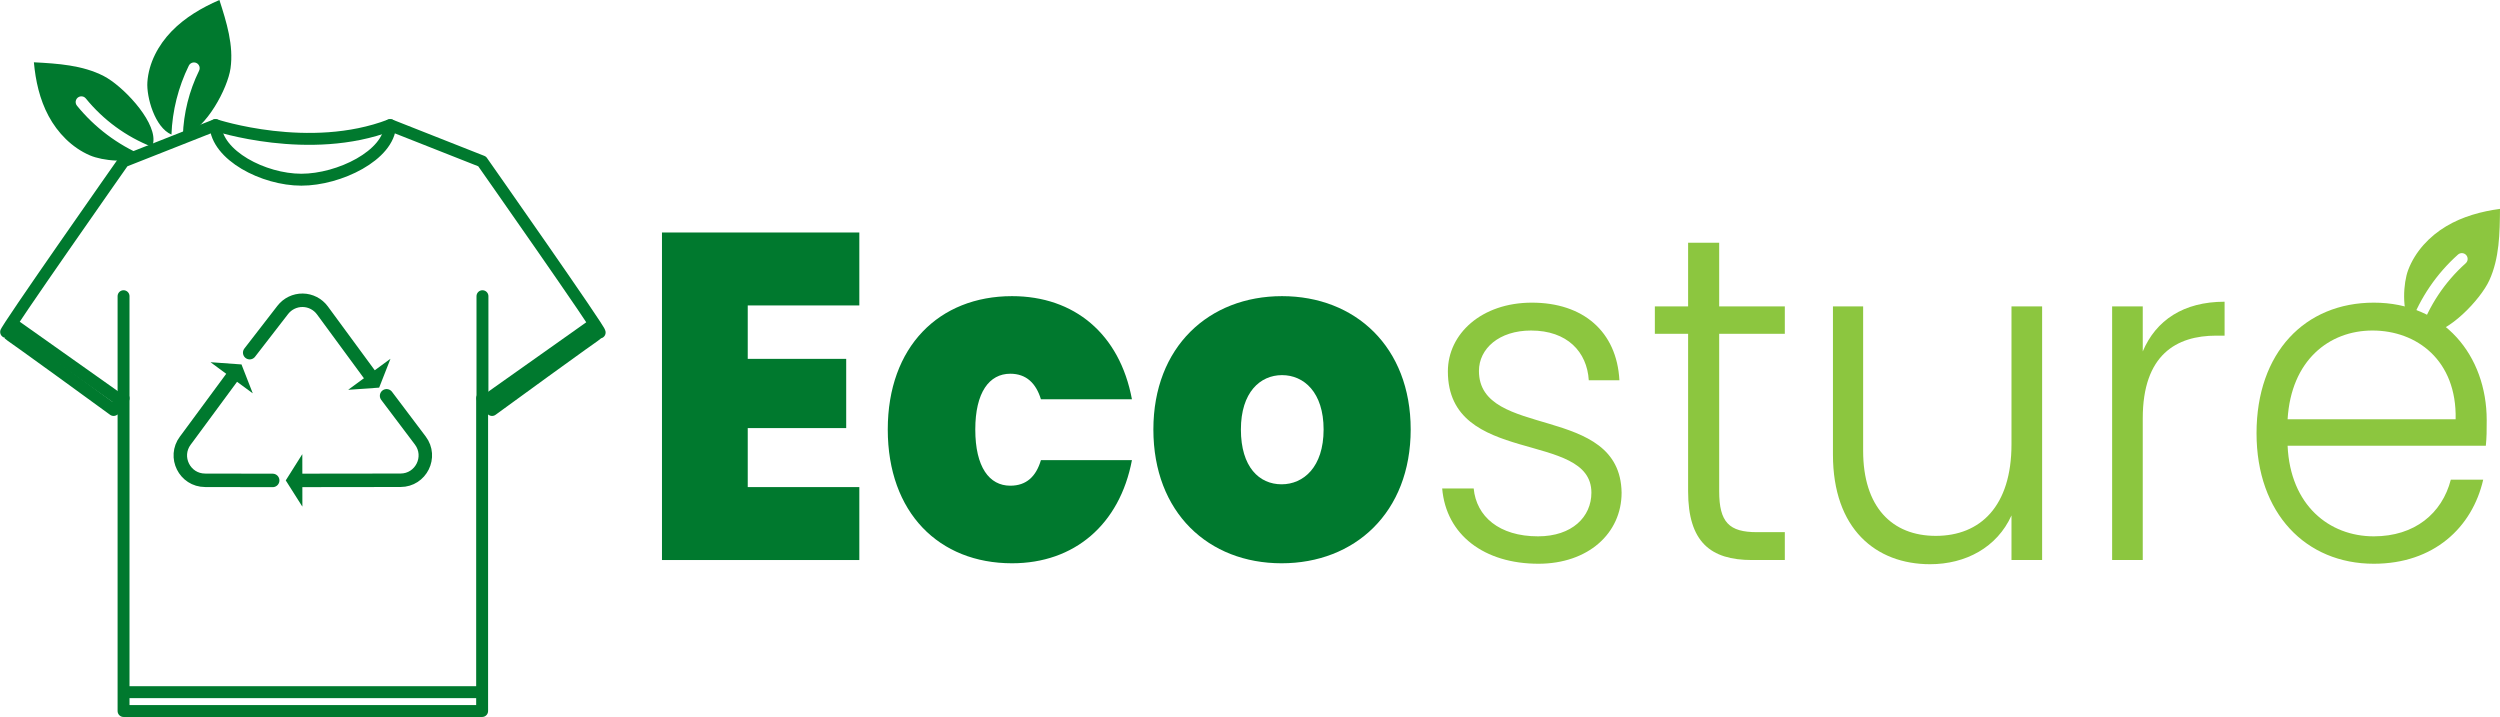
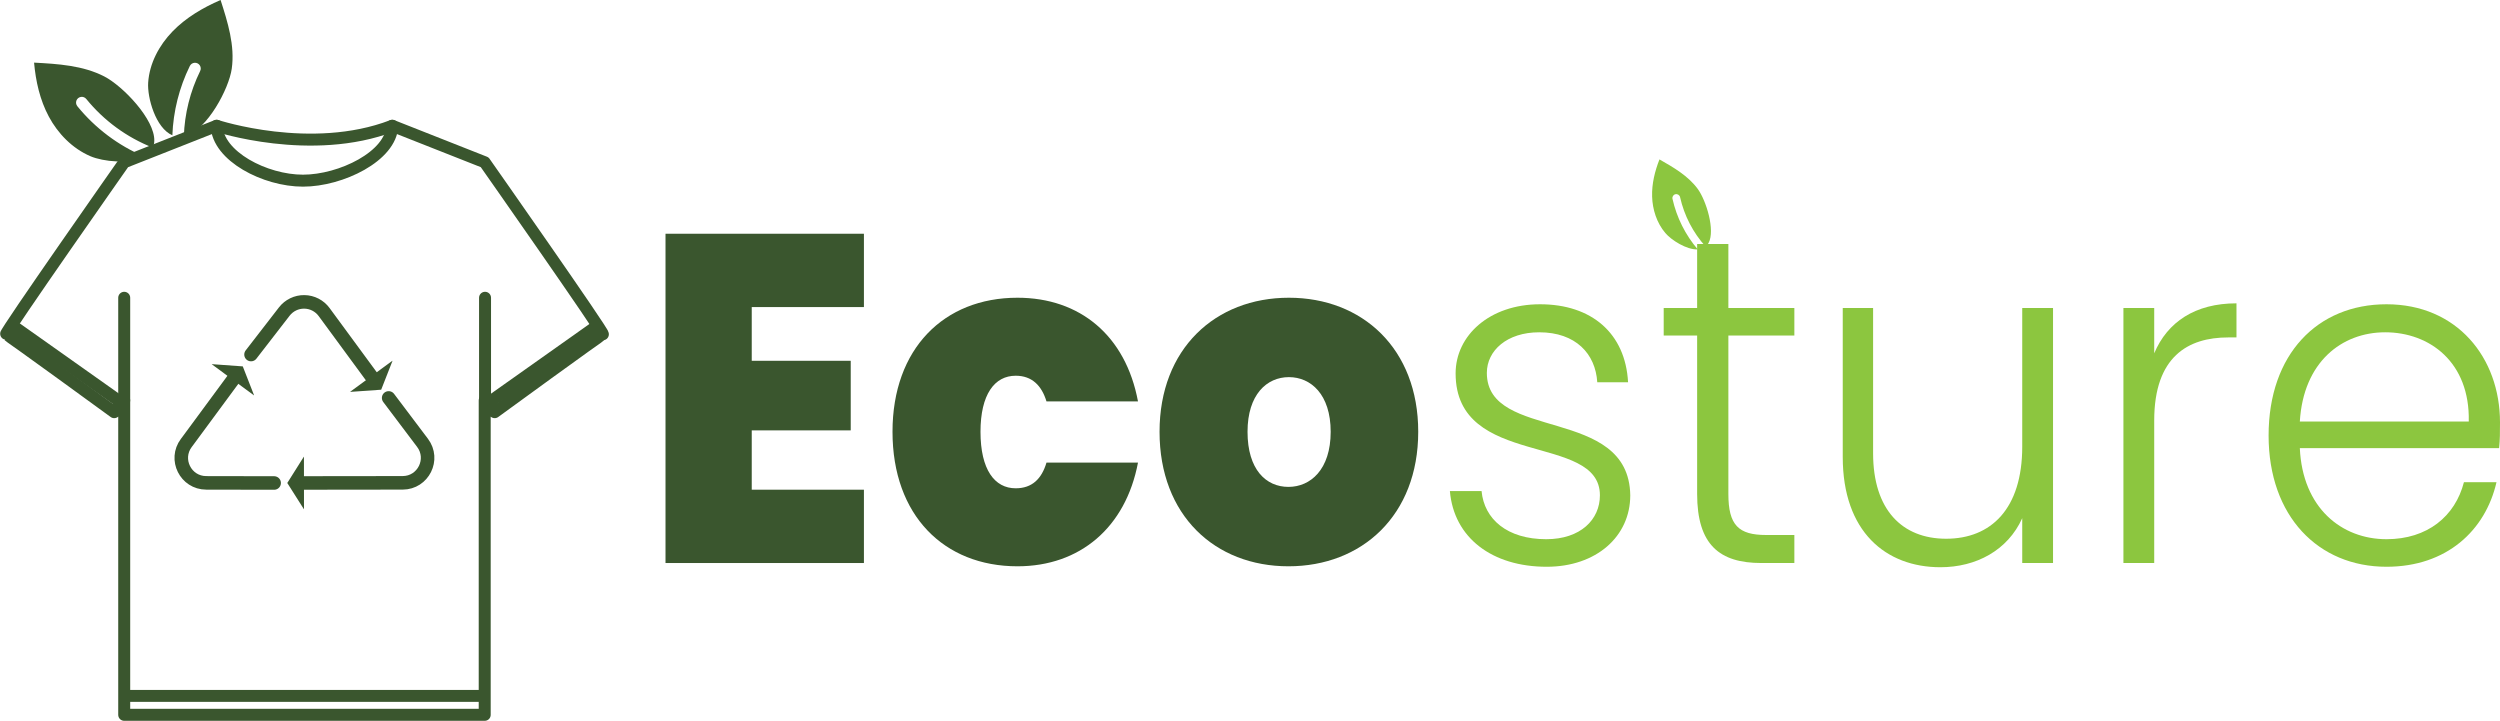
- <svg xmlns="http://www.w3.org/2000/svg" viewBox="0 0 2525.364 724.254">
+ <svg xmlns="http://www.w3.org/2000/svg" viewBox="0 0 2511.937 724.254">
  <defs>
-     <style>.cls-1,.cls-2{fill:none;stroke:#00792e;stroke-linecap:round;stroke-linejoin:round;}.cls-1{stroke-width:12.037px;}.cls-2{stroke-width:13.607px;}.cls-3{fill:#00792e;}.cls-4{fill:#8cc63f;}</style>
+     <style>.cls-1,.cls-2{fill:none;stroke:#3a562e;stroke-linecap:round;stroke-linejoin:round;}.cls-1{stroke-width:12.037px;}.cls-2{stroke-width:13.607px;}.cls-3{fill:#3a562e;}.cls-4{fill:#8cc63f;}</style>
  </defs>
  <g id="Capa_2" data-name="Capa 2">
    <g id="Capa_6" data-name="Capa 6">
      <path class="cls-1" d="M605.748,335.878c2.169-.542-118.097-171.897-118.727-172.795v-.041L394.155,126.384c-1.096,30.593-51.596,55.137-89.723,55.137-38.126,0-85.664-24.544-86.761-55.137l-92.866,36.657S3.874,335.334,6.048,335.878c2.175.543,108.702,78.265,108.702,78.265l10.055-11.834V718.235h362.216V402.343l10.026,11.799S603.575,336.421,605.748,335.878Z" />
      <path class="cls-1" d="M217.671,126.384s95.004,31.28,176.483,0" />
      <line class="cls-1" x1="125.919" y1="699.212" x2="484.756" y2="699.212" />
      <line class="cls-1" x1="489.766" y1="405.446" x2="599.554" y2="327.725" />
      <line class="cls-1" x1="123.202" y1="405.446" x2="13.413" y2="327.725" />
      <line class="cls-1" x1="124.805" y1="402.309" x2="124.805" y2="299.199" />
      <line class="cls-1" x1="487.357" y1="402.309" x2="487.357" y2="299.199" />
      <path class="cls-2" d="M390.512,399.825l34.048,45.149c12.449,16.508.69,40.14-19.986,40.166l-103.204.129" />
      <polygon class="cls-3" points="305.282 511.541 288.654 485.287 305.216 458.986 305.388 458.986 305.453 511.541 305.282 511.541" />
      <path class="cls-2" d="M252.225,356.24l33.416-43.198a25.07,25.07,0,0,1,40.033.496l49.8,67.78" />
      <polygon class="cls-3" points="394.353 362.634 383.005 391.565 352 393.752 351.898 393.613 394.251 362.495 394.353 362.634" />
      <path class="cls-2" d="M275.45,485.3l-68.244-.128c-20.64-.039-32.394-23.607-20.006-40.117l1.689-2.251,47.504-64.436" />
      <polygon class="cls-3" points="212.941 365.897 243.937 368.131 255.243 397.084 255.141 397.222 212.839 366.035 212.941 365.897" />
      <path class="cls-3" d="M148.876,82.997c1.293-19.322,10.984-37.471,24.457-51.381C186.806,17.704,203.867,7.716,221.629,0c7.219,22.402,14.531,45.76,11.226,69.064-2.873,20.257-24.616,60.987-46.174,67.485-.663.2-1.317.358-1.964.493A161.133,161.133,0,0,1,201.082,71.458,5.78,5.78,0,1,0,190.709,66.358a172.721,172.721,0,0,0-17.513,69.58C156.355,128.733,147.869,98.031,148.876,82.997Z" />
      <path class="cls-3" d="M104.75,76.791c18.673,9.6,51.014,43.229,50.276,64.825a18.232,18.232,0,0,1-1.474,6.729,163.126,163.126,0,0,1-66.827-48.853,5.78,5.78,0,1,0-8.992,7.264A174.814,174.814,0,0,0,144.923,157.288c-14.676,8.075-41.493,5.087-54.063-.316C72.577,149.114,58.167,134.127,49.094,117.216,40.02,100.305,35.912,81.535,34.233,62.922,58.274,64.211,83.268,65.747,104.75,76.791Z" />
-       <path class="cls-4" d="M2514.578,283.177c-8.87,19.392-41.481,53.77-63.426,54.028a18.517,18.517,0,0,1-6.896-1.182,165.673,165.673,0,0,1,46.45-70.075,5.87,5.87,0,0,0-7.789-8.785,177.545,177.545,0,0,0-48.137,70.522c-8.876-14.513-7.094-41.86-2.198-54.864,7.121-18.916,21.655-34.233,38.389-44.226,16.735-9.994,35.586-15.036,54.392-17.607C2525.177,235.438,2524.782,260.869,2514.578,283.177Z" />
+       <path class="cls-4" d="M1705.846,189.824c8.398,11.435,17.817,41.52,10.86,54.357a12.32,12.32,0,0,1-2.92,3.625,110.224,110.224,0,0,1-25.684-49.689,3.905,3.905,0,1,0-7.628,1.682,118.122,118.122,0,0,0,25.397,50.814c-11.309.459-26.625-9.433-32.598-16.489-8.687-10.264-12.883-23.671-13.271-36.633-.389-12.962,2.786-25.551,7.381-37.313C1681.534,168.205,1696.186,176.669,1705.846,189.824Z" />
      <path class="cls-3" d="M868.045,308.536H755.326v53.97h99.458V432.431h-99.458v59.602H868.045v73.68H668.688V234.856H868.045Z" />
      <path class="cls-3" d="M1022.309,299.151c62.769,0,108.74,38.013,121.117,104.184h-91.942c-4.862-15.956-14.588-25.811-30.942-25.811-21.218,0-35.363,18.771-35.363,56.315,0,38.013,14.146,56.785,35.363,56.785,16.354,0,26.08-9.386,30.942-25.812h91.942c-12.377,65.232-58.349,104.185-121.117,104.185-73.819,0-125.537-51.153-125.537-135.158C896.771,350.304,948.489,299.151,1022.309,299.151Z" />
      <path class="cls-3" d="M1294.598,568.997c-73.819,0-129.516-51.153-129.516-135.158,0-83.535,56.139-134.688,129.958-134.688s129.957,51.153,129.957,134.688C1424.997,517.844,1368.417,568.997,1294.598,568.997Zm0-79.781c22.102,0,42.436-17.364,42.436-55.377,0-37.544-19.892-54.908-41.993-54.908s-41.552,17.364-41.552,54.908C1253.488,471.852,1272.054,489.216,1294.598,489.216Z" />
      <path class="cls-4" d="M1554.064,569.467c-54.812,0-93.269-29.097-97.247-76.027h31.826c2.652,28.158,25.638,48.338,64.979,48.338,34.479,0,53.928-19.71,53.928-44.114,0-63.355-144.986-26.28-144.986-122.487,0-38.013,34.036-69.455,84.87-69.455,51.718,0,85.754,29.096,88.406,78.373h-30.942c-1.768-28.628-21.659-50.216-58.348-50.216-32.269,0-52.602,18.303-52.602,40.829,0,69.456,142.775,32.382,144.102,122.956C1638.05,538.962,1604.014,569.467,1554.064,569.467Z" />
      <path class="cls-4" d="M1705.236,337.163H1671.642V309.475h33.595V245.181h31.385v64.294h66.305v27.688h-66.305V496.256c0,31.442,10.166,41.298,38.015,41.298h28.29v28.158h-33.152c-41.993,0-64.537-18.303-64.537-69.456Z" />
      <path class="cls-4" d="M2062.834,565.712H2031.892V520.659c-14.587,32.382-46.413,49.276-82.218,49.276-54.812,0-98.131-35.667-98.131-110.755v-149.706h30.5V455.427c0,56.785,29.175,85.882,73.378,85.882,45.087,0,76.471-30.035,76.471-92.452V309.475H2062.834Z" />
      <path class="cls-4" d="M2164.499,565.712h-30.942V309.475H2164.499v45.521c13.261-31.442,41.109-50.215,82.66-50.215v34.26h-8.398c-40.226,0-74.262,19.24-74.262,83.534Z" />
      <path class="cls-4" d="M2397.892,569.467c-68.515,0-118.464-50.685-118.464-131.874,0-81.657,49.065-131.872,118.464-131.872,70.726,0,114.045,53.5,114.045,118.732,0,10.324,0,16.895-.885,25.812H2310.812c2.652,60.07,41.993,91.513,87.08,91.513,41.109,0,68.957-22.995,77.798-57.254h32.711C2497.35,532.862,2458.45,569.467,2397.892,569.467ZM2310.812,423.515h169.74c1.326-59.602-39.341-89.637-83.985-89.637C2352.805,333.878,2314.348,363.913,2310.812,423.515Z" />
    </g>
  </g>
</svg>
